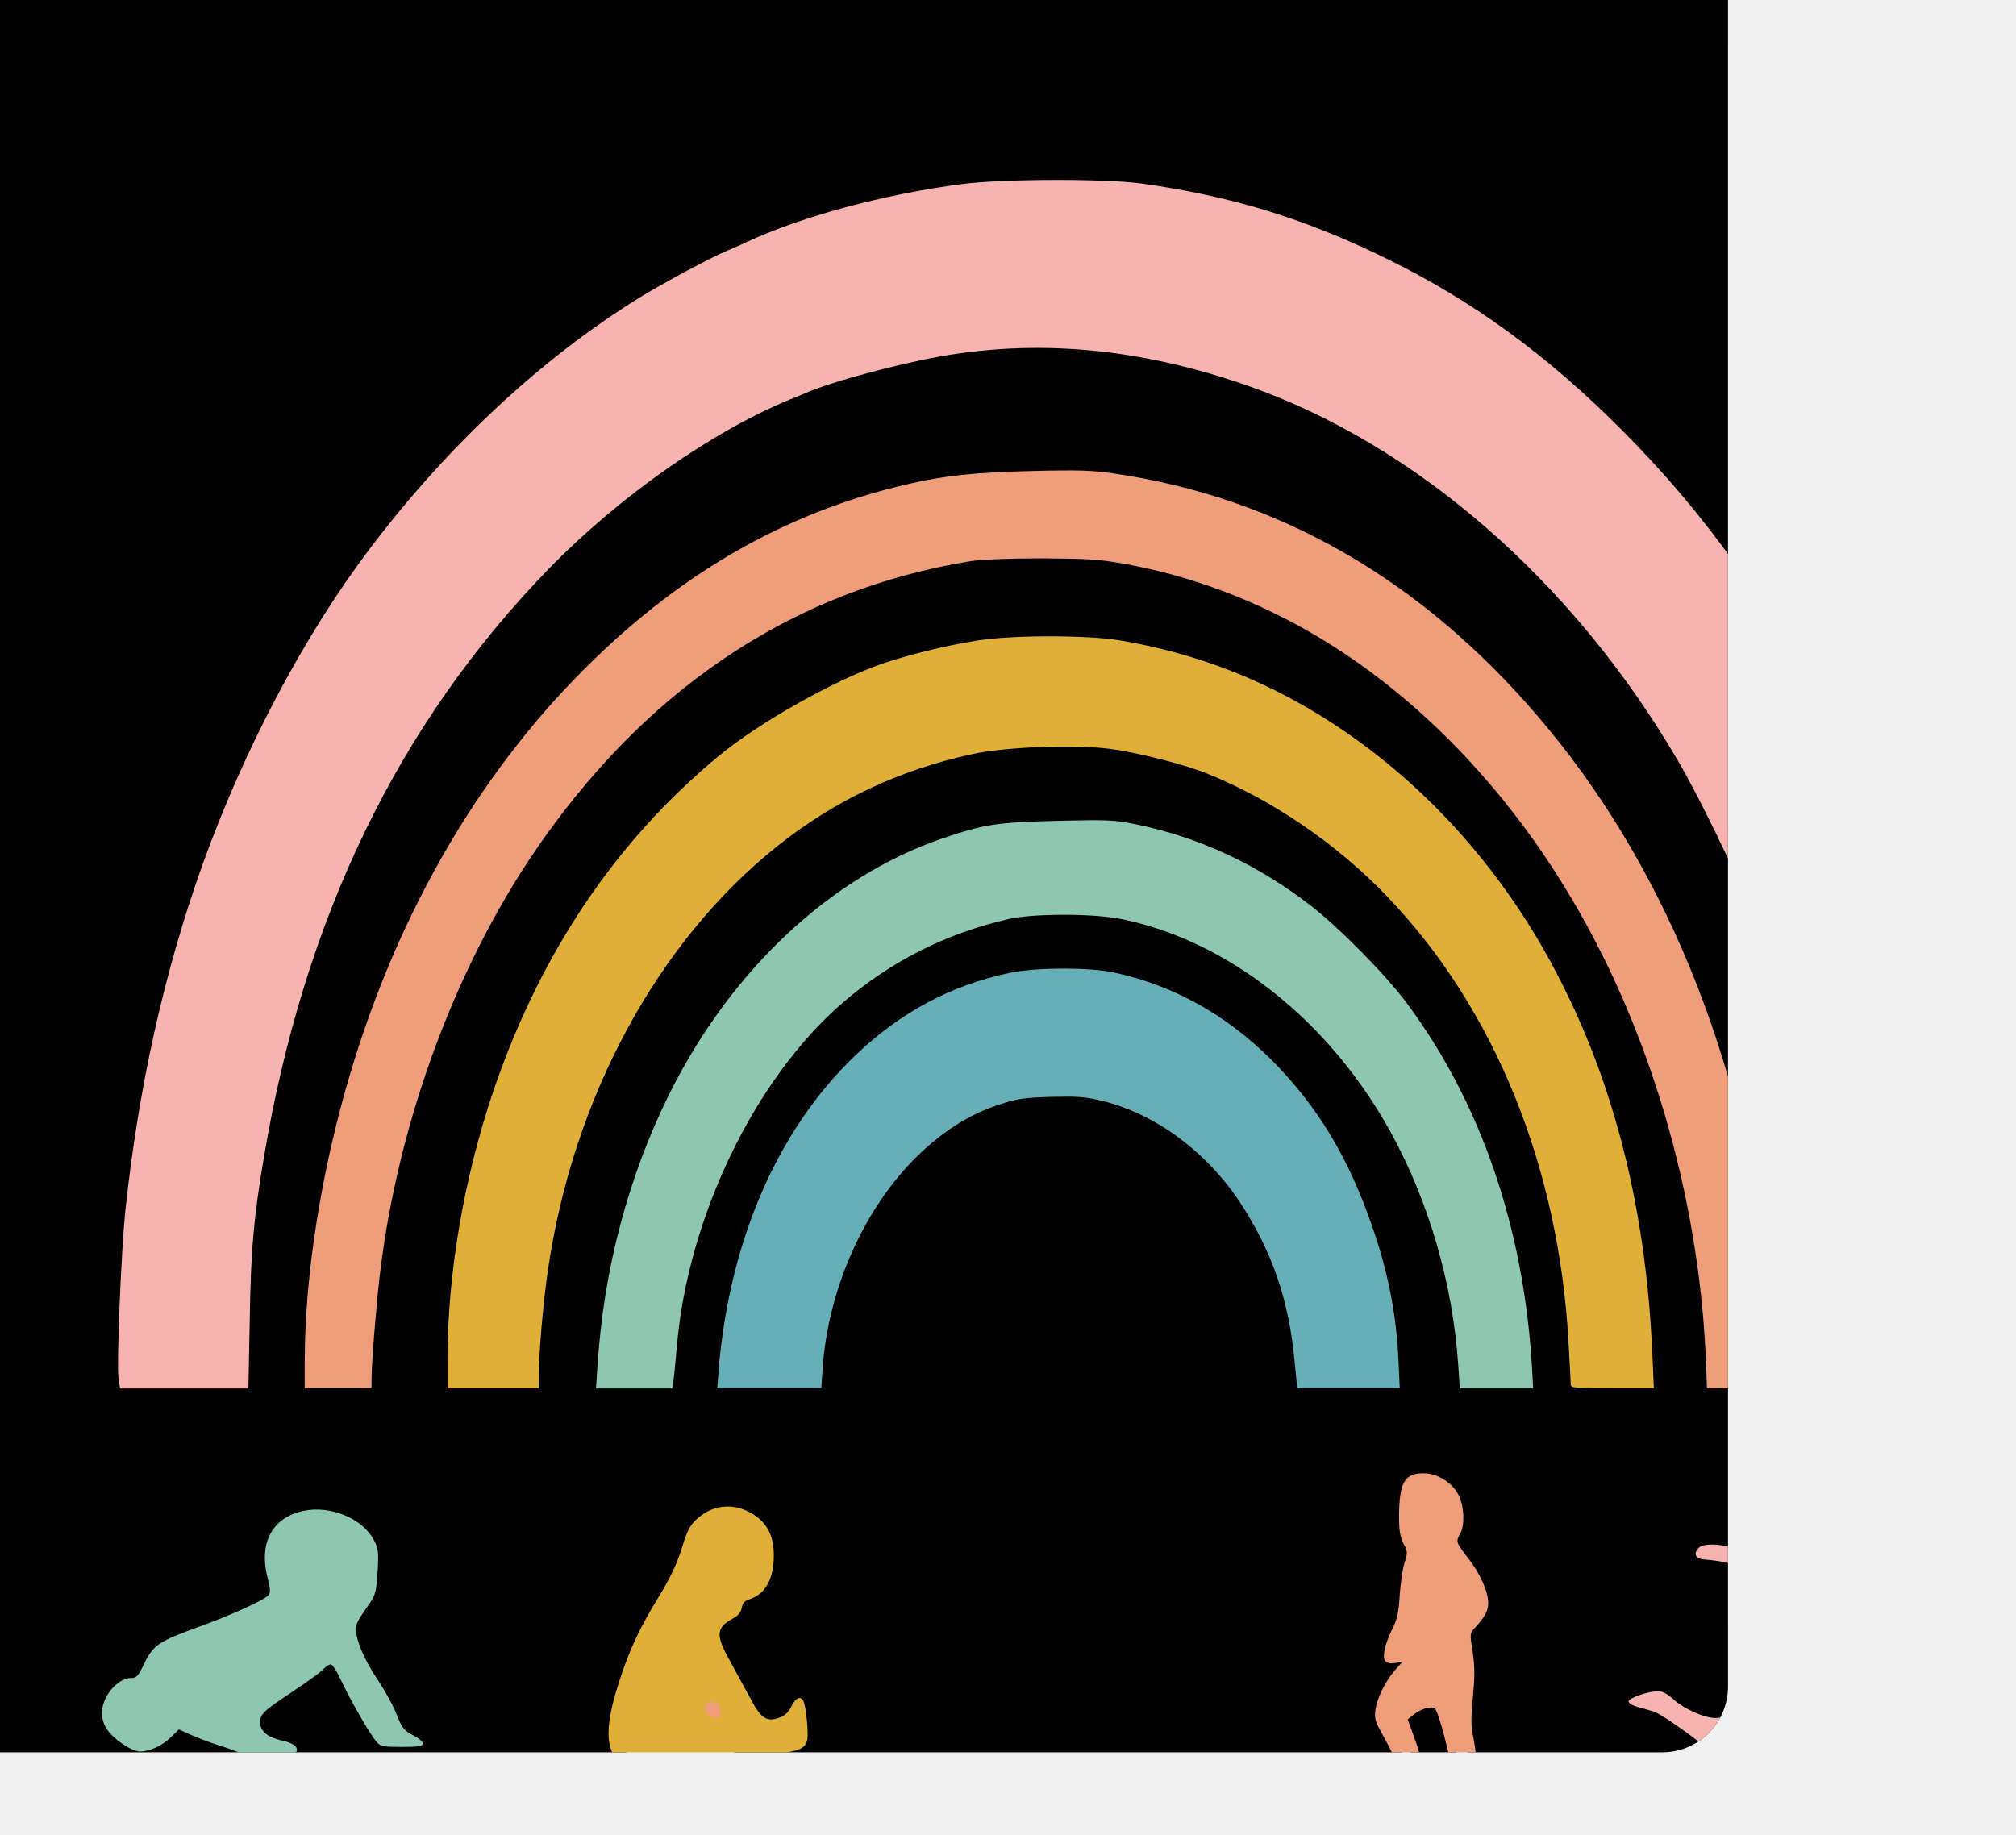
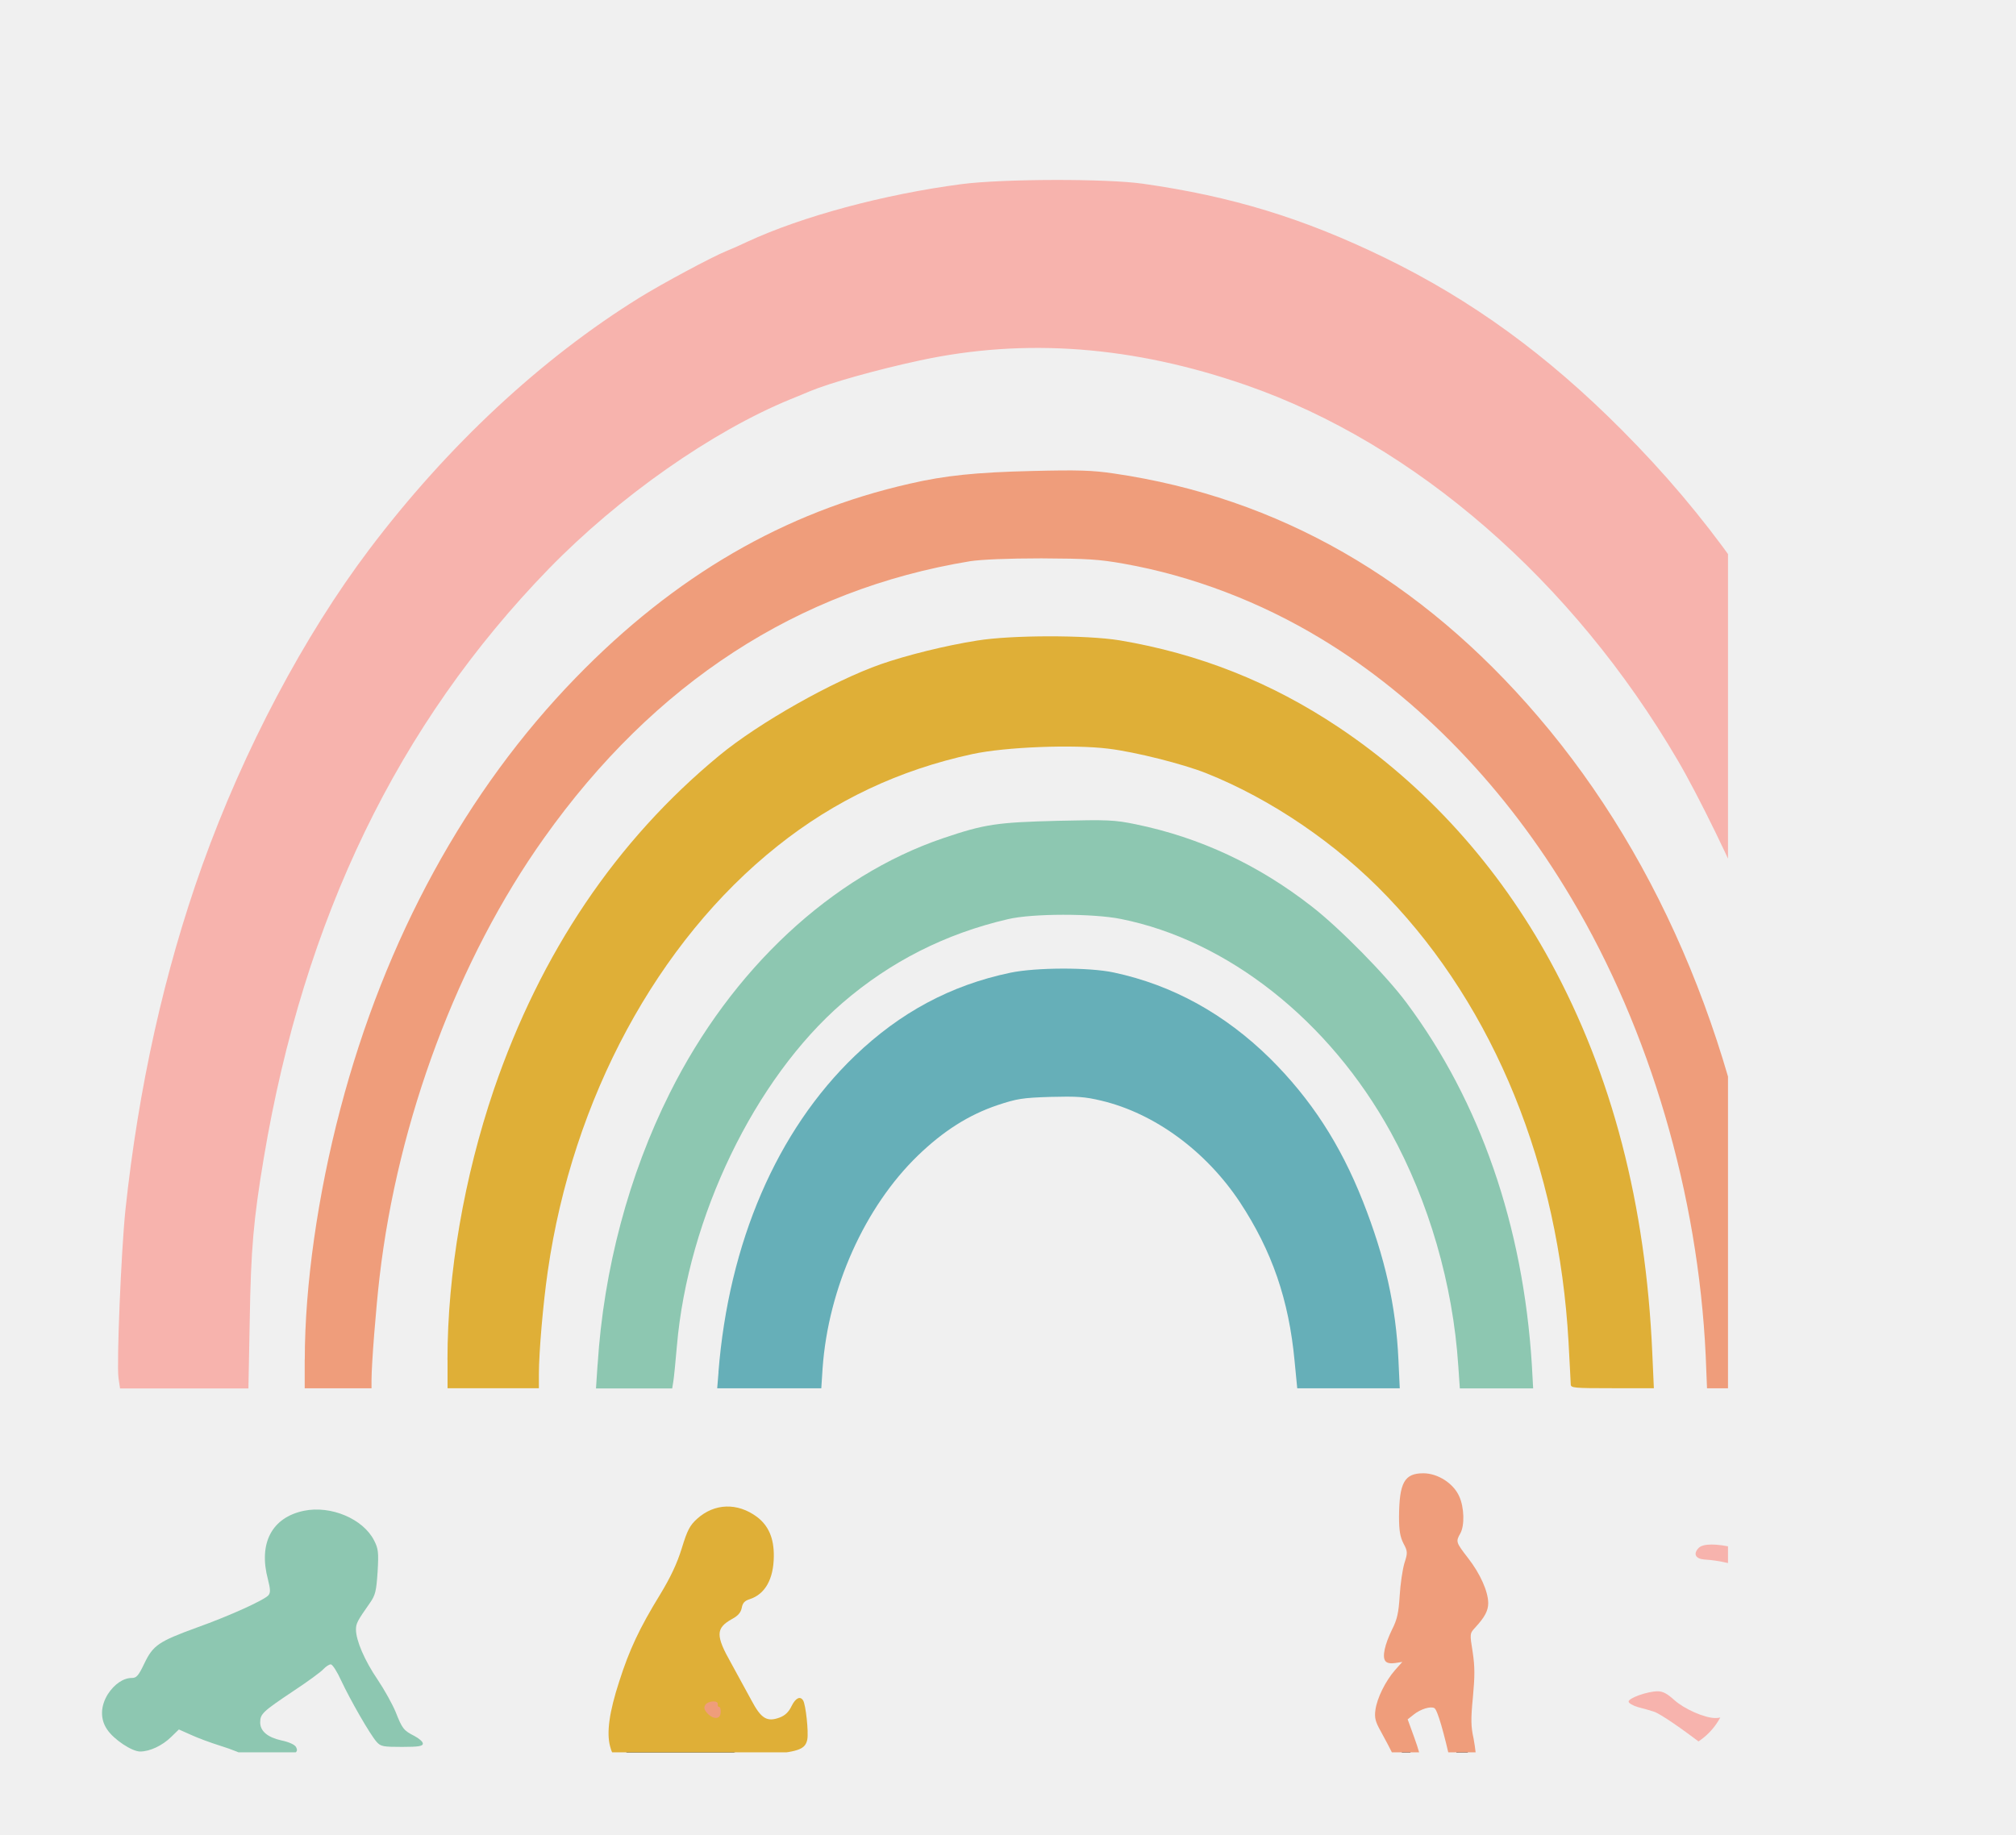
<svg xmlns="http://www.w3.org/2000/svg" viewBox="35 10 245 223" fill="none">
-   <rect width="245" height="223" fill="#ffffff" rx="16" />
  <g clip-path="url(#a)">
-     <path d="M0 121.33V0H156H312V121.33V242.66H156H0V121.33ZM213.74 226.47C213.71 225.33 213.47 223.33 213.23 222.06C212.85 220.06 212.82 219.24 213.09 216.24C213.31 213.94 213.31 212.37 213.14 211.66C213 211.06 212.87 209.9 212.87 209.06C212.87 207.87 212.98 207.43 213.41 207.06C213.73 206.79 214.22 206.17 214.52 205.68C215.03 204.81 215.03 204.81 214.49 203.35C214.19 202.56 213.35 201.13 212.59 200.18C211.1 198.23 210.86 197.07 211.67 195.49C212.48 193.89 211.53 191.73 209.48 190.53C207.26 189.2 206.15 190.1 205.9 193.45C205.76 195.18 205.82 195.67 206.36 196.73C207.01 198.11 207.01 198.68 206.25 201.9C206.03 202.96 205.82 204.55 205.82 205.5C205.82 206.83 205.66 207.53 205.01 208.8C203.93 210.91 203.95 211.24 205.15 211.24C206.04 211.24 206.1 211.29 206.1 212.08C206.1 212.65 205.83 213.24 205.29 213.87C204.23 215.06 203.12 217.26 203.12 218.15C203.12 218.56 203.55 219.61 204.07 220.51C205.51 222.92 205.83 223.9 205.83 225.52C205.83 226.77 205.91 226.98 206.26 226.85C206.5 226.77 206.8 226.69 206.96 226.69C207.39 226.69 206.96 224.41 206.07 221.98C205.01 219.08 205.04 218.24 206.18 217.43C206.86 216.94 207.4 216.81 208.67 216.81H210.3L210.79 218.3C211.49 220.36 212.88 226.78 212.88 227.89C212.88 228.65 212.96 228.78 213.37 228.7C213.78 228.59 213.83 228.29 213.75 226.48L213.74 226.47ZM124.04 223.03C124.72 222.84 126.48 222.54 127.97 222.41C129.46 222.25 131 221.98 131.44 221.79C132.12 221.49 132.17 221.36 132.17 219.81C132.14 218.51 132.09 218.27 131.87 218.65C131.49 219.3 130 219.92 128.81 219.92C127.1 219.92 126.56 219.51 125.48 217.48C124.91 216.42 123.8 214.42 123.04 213.01C121.77 210.76 121.6 210.33 121.6 208.89C121.6 207.02 121.74 206.78 123.12 205.99C123.88 205.58 124.2 205.18 124.31 204.64C124.42 204.04 124.66 203.77 125.26 203.58C126.34 203.23 126.97 202.66 127.62 201.39C129.03 198.65 127.51 195.27 124.4 194.24C123.21 193.83 121.83 194.27 120.53 195.43C119.64 196.24 119.34 196.81 118.66 199.03C118.09 200.87 117.28 202.58 116.03 204.64C113.54 208.76 112.59 210.71 111.32 214.36C110.02 218.18 109.61 220.32 109.99 221.67C110.29 222.73 110.83 223.05 112.81 223.4C114.54 223.7 122.67 223.43 124.05 223.02L124.04 223.03Z" fill="#000000" />
+     <path d="M213.74 226.47C213.71 225.33 213.47 223.33 213.23 222.06C212.85 220.06 212.82 219.24 213.09 216.24C213.31 213.94 213.31 212.37 213.14 211.66C213 211.06 212.87 209.9 212.87 209.06C212.87 207.87 212.98 207.43 213.41 207.06C213.73 206.79 214.22 206.17 214.52 205.68C215.03 204.81 215.03 204.81 214.49 203.35C214.19 202.56 213.35 201.13 212.59 200.18C211.1 198.23 210.86 197.07 211.67 195.49C212.48 193.89 211.53 191.73 209.48 190.53C207.26 189.2 206.15 190.1 205.9 193.45C205.76 195.18 205.82 195.67 206.36 196.73C207.01 198.11 207.01 198.68 206.25 201.9C206.03 202.96 205.82 204.55 205.82 205.5C205.82 206.83 205.66 207.53 205.01 208.8C203.93 210.91 203.95 211.24 205.15 211.24C206.04 211.24 206.1 211.29 206.1 212.08C206.1 212.65 205.83 213.24 205.29 213.87C204.23 215.06 203.12 217.26 203.12 218.15C203.12 218.56 203.55 219.61 204.07 220.51C205.51 222.92 205.83 223.9 205.83 225.52C205.83 226.77 205.91 226.98 206.26 226.85C206.5 226.77 206.8 226.69 206.96 226.69C207.39 226.69 206.96 224.41 206.07 221.98C205.01 219.08 205.04 218.24 206.18 217.43C206.86 216.94 207.4 216.81 208.67 216.81H210.3L210.79 218.3C211.49 220.36 212.88 226.78 212.88 227.89C212.88 228.65 212.96 228.78 213.37 228.7C213.78 228.59 213.83 228.29 213.75 226.48L213.74 226.47ZM124.04 223.03C124.72 222.84 126.48 222.54 127.97 222.41C129.46 222.25 131 221.98 131.44 221.79C132.12 221.49 132.17 221.36 132.17 219.81C132.14 218.51 132.09 218.27 131.87 218.65C131.49 219.3 130 219.92 128.81 219.92C127.1 219.92 126.56 219.51 125.48 217.48C124.91 216.42 123.8 214.42 123.04 213.01C121.77 210.76 121.6 210.33 121.6 208.89C121.6 207.02 121.74 206.78 123.12 205.99C123.88 205.58 124.2 205.18 124.31 204.64C124.42 204.04 124.66 203.77 125.26 203.58C126.34 203.23 126.97 202.66 127.62 201.39C129.03 198.65 127.51 195.27 124.4 194.24C123.21 193.83 121.83 194.27 120.53 195.43C119.64 196.24 119.34 196.81 118.66 199.03C118.09 200.87 117.28 202.58 116.03 204.64C113.54 208.76 112.59 210.71 111.32 214.36C110.02 218.18 109.61 220.32 109.99 221.67C110.29 222.73 110.83 223.05 112.81 223.4C114.54 223.7 122.67 223.43 124.05 223.02L124.04 223.03Z" fill="#000000" />
    <path d="M242.48 222.49C239.37 220.08 236.71 218.27 235.98 218.05C235.57 217.91 234.71 217.67 234.08 217.51C233.43 217.32 232.92 217.02 232.92 216.83C232.92 216.4 235.22 215.58 236.47 215.58C237.09 215.58 237.63 215.88 238.47 216.64C239.66 217.72 242.15 218.83 243.45 218.83C244.91 218.83 245.16 218.15 245.4 213.66C245.59 210.38 245.81 209 246.46 206.73C247.41 203.43 247.52 201.26 246.81 200.64C246.32 200.23 243.94 199.66 242.12 199.56C241.04 199.48 240.74 198.86 241.44 198.15C241.98 197.61 243.58 197.61 245.77 198.12C246.66 198.34 248.21 198.53 249.24 198.53H251.05V197.64C251.05 197.15 251.32 196.2 251.67 195.55C252.13 194.57 252.48 194.25 253.35 193.98C254.76 193.49 256.36 193.74 257.2 194.52C258.26 195.52 258.96 197.09 258.77 198.04C258.61 198.74 258.63 198.83 259.07 198.72C259.37 198.64 259.99 198.48 260.48 198.4C260.97 198.29 262.27 197.8 263.38 197.29C264.52 196.78 265.82 196.37 266.39 196.37H267.39L266.77 197.05C266.26 197.62 260.16 200.79 258.51 201.36C257.51 201.71 254.07 206.78 254.04 207.91C254.04 208.97 254.53 209.1 258.4 209.1H262.11L262.95 210.16C263.93 211.41 267.5 213.92 268.58 214.14C269.18 214.25 269.5 214.14 269.99 213.6C270.37 213.22 270.94 212.9 271.32 212.9C271.89 212.9 271.94 212.98 271.78 213.63C271.48 214.85 270.45 216.77 269.94 217.07C269.59 217.31 269.21 217.23 268.31 216.72C263.68 214.12 262.95 213.85 260.67 213.85C259.48 213.85 257.09 214.01 255.39 214.2C251.79 214.61 251.98 214.5 249.73 218.32C248.97 219.59 247.81 221.33 247.13 222.19C245.53 224.22 244.77 224.28 242.47 222.51L242.48 222.49Z" fill="#F7B3AD" />
    <path d="M49.4 177.48C49.16 175.8 49.72 162.15 50.24 157.09C51.84 142.14 54.95 128.14 59.58 115.19C64.64 101.08 71.96 87.27 79.87 76.79C89.4 64.17 100.78 53.58 112.7 46.19C115.49 44.46 121.56 41.21 123.24 40.53C123.92 40.26 125.08 39.74 125.81 39.39C132.47 36.3 142.41 33.62 151.86 32.38C156.87 31.73 169.46 31.7 173.88 32.33C184.74 33.87 193.41 36.53 203.27 41.32C213.86 46.47 223.04 53.16 232.11 62.28C242.46 72.68 250.17 83.59 257.3 97.79C268.43 120.03 274.63 147.11 274.63 173.57V178.77H266.1H257.57L257.73 174.79C258.41 159.24 254.26 137.28 247.41 119.87C245.7 115.51 241.34 106.57 238.88 102.4C226.1 80.57 206.95 63.94 186.45 56.82C172.72 52.05 159.61 51.05 146.8 53.81C141.49 54.95 135.83 56.55 133.39 57.57C132.96 57.76 131.9 58.19 131.09 58.52C121.56 62.42 110.24 70.36 101.7 79.13C83.36 98.01 71.94 121.65 67.06 150.74C65.81 158.21 65.49 161.82 65.35 170.46L65.19 178.77H57.39H49.59L49.4 177.5V177.48Z" fill="#F7B3AD" />
    <path d="M111.99 224.25C109.88 223.82 109.47 223.55 109.15 222.3C108.69 220.62 109.04 218.1 110.26 214.36C111.48 210.54 112.72 207.89 115.22 203.82C116.47 201.76 117.28 200.06 117.85 198.21C118.53 195.99 118.83 195.42 119.72 194.61C121.83 192.71 124.62 192.63 126.98 194.37C128.39 195.43 129.07 196.97 129.04 199.19C129.01 201.95 127.98 203.79 126.09 204.39C125.49 204.58 125.25 204.85 125.14 205.45C125.03 205.99 124.71 206.4 123.95 206.8C121.97 207.91 121.95 208.8 123.87 212.19C124.63 213.6 125.74 215.6 126.31 216.66C127.5 218.91 128.21 219.34 129.75 218.77C130.4 218.53 130.86 218.09 131.19 217.39C131.68 216.39 132.25 216.12 132.6 216.69C132.92 217.18 133.28 220.54 133.11 221.43C132.89 222.57 132.13 222.89 128.8 223.22C127.31 223.36 125.55 223.63 124.87 223.84C123.46 224.27 113.68 224.57 112.01 224.25H111.99Z" fill="#DFAF37" />
    <path d="M89.38 175.31C89.38 164.75 91.41 153.07 95.01 142.46C100.72 125.78 109.88 112.18 122.42 101.83C127.24 97.85 136.26 92.76 142.06 90.73C145.15 89.65 149.97 88.45 153.76 87.86C157.96 87.18 167 87.18 171.04 87.83C180.74 89.46 189.46 92.92 197.66 98.39C208.22 105.43 217.11 115.29 223.42 126.88C230.92 140.64 235.01 156.4 235.8 174.49L235.99 178.74H230.95C226.32 178.74 225.89 178.71 225.89 178.28C225.89 178.01 225.75 175.68 225.62 173.13C224.43 151.82 216.63 132.59 203.6 118.99C197.48 112.57 189.44 107.1 181.53 103.96C178.71 102.85 173 101.41 169.75 101.01C165.47 100.47 157.18 100.79 153.17 101.66C144.29 103.58 136.43 107.29 129.47 112.85C114.87 124.47 104.58 143.56 101.57 164.52C101 168.42 100.49 174.41 100.49 177.03V178.74H94.94H89.39V175.3L89.38 175.31Z" fill="#DFAF37" />
    <path d="M211.11 229.37C211 229.21 211.16 228.8 211.49 228.48L212.06 227.86L211.38 224.64C210.51 220.71 209.7 217.84 209.32 217.63C208.89 217.36 207.64 217.74 206.83 218.39L206.07 218.99L206.86 221.16C207.84 223.81 208.46 226.9 208.11 227.23C207.73 227.58 204.56 228.61 203.83 228.61C202.67 228.61 202.69 228.04 203.91 227.01C205.51 225.6 205.48 225.36 202.75 220.35C202.15 219.27 202.02 218.78 202.15 217.86C202.34 216.42 203.37 214.34 204.53 213.01L205.42 212.01L204.53 212.15C203.99 212.23 203.53 212.15 203.37 211.91C202.94 211.42 203.29 209.88 204.18 208.06C204.8 206.84 204.97 206.03 205.1 203.97C205.18 202.56 205.45 200.77 205.67 200.02C206.08 198.75 206.08 198.58 205.56 197.61C205.15 196.8 205.02 196.01 205.02 194.36C205.05 190.22 205.67 189.08 207.97 189.08C209.73 189.08 211.63 190.3 212.33 191.87C212.95 193.22 213.01 195.42 212.47 196.39C211.9 197.39 211.93 197.47 213.42 199.4C214.88 201.27 215.86 203.46 215.86 204.87C215.86 205.79 215.43 206.58 214.29 207.82C213.61 208.55 213.61 208.58 213.97 210.8C214.24 212.59 214.24 213.72 214 216.3C213.73 219.01 213.76 219.88 214.08 221.31C214.27 222.29 214.54 224.48 214.62 226.21C214.78 229.32 214.78 229.38 214.16 229.54C213.18 229.81 211.32 229.73 211.13 229.4L211.11 229.37Z" fill="#EF9D7B" />
    <path d="M120.95 218.24C120.57 217.81 120.52 217.56 120.71 217.24C121.03 216.73 122.31 216.64 122.23 217.16C122.18 217.32 122.26 217.48 122.39 217.48C122.53 217.48 122.61 217.78 122.58 218.16C122.55 219 121.71 219.05 120.95 218.24Z" fill="#EF9D7B" />
    <path d="M72.04 175.26C72.04 166.3 73.61 155.22 76.37 144.76C81.81 124.07 91.67 106.06 105 92.35C117 80 130.3 72.25 145.57 68.79C149.79 67.81 153.59 67.41 160.41 67.25C166.04 67.11 167.78 67.17 170.35 67.55C190.36 70.47 207.64 80.39 221.92 97.1C237.06 114.79 246.73 138.32 249.84 164.94C250.08 166.94 250.35 170.87 250.44 173.69L250.6 178.75H246.54H242.45L242.29 174.77C241.37 155.19 235.52 135.23 225.96 119.17C218.05 105.82 207.44 94.82 195.57 87.65C188.15 83.15 179.86 79.99 171.57 78.52C168.54 77.98 167.13 77.9 161.55 77.87C157.43 77.87 154.26 78.01 152.88 78.22C131.97 81.66 114.5 93.01 101.12 111.86C90.67 126.54 83.35 146.12 81.13 165.21C80.7 168.87 80.15 175.8 80.15 177.75V178.75H76.09H72.03V175.26H72.04Z" fill="#EF9D7B" />
    <path d="M65.27 223.57C64.59 223.22 63.05 222.59 61.83 222.22C60.61 221.84 58.99 221.24 58.2 220.87L56.74 220.22L55.79 221.14C54.71 222.2 53.19 222.9 52.03 222.9C51.03 222.9 48.83 221.44 48.02 220.22C47.15 218.95 47.21 217.38 48.1 215.94C48.91 214.69 50 213.96 51.02 213.96C51.59 213.96 51.83 213.69 52.54 212.2C53.6 209.98 54.3 209.52 58.9 207.84C62.94 206.4 67.13 204.48 67.62 203.91C67.89 203.59 67.86 203.18 67.57 202.01C66.38 197.6 68.03 194.45 71.93 193.64C75.21 192.96 79.13 194.62 80.46 197.24C80.97 198.24 81.03 198.65 80.89 201.06C80.73 203.42 80.62 203.88 79.97 204.82C78.43 207.01 78.26 207.34 78.26 208.07C78.26 209.4 79.32 211.86 80.89 214.16C81.73 215.41 82.7 217.17 83.08 218.09C83.89 220.15 84.06 220.34 85.36 221.01C85.93 221.31 86.39 221.71 86.39 221.93C86.39 222.25 85.9 222.34 83.87 222.34C81.59 222.34 81.27 222.29 80.78 221.74C79.99 220.87 77.56 216.62 76.47 214.29C75.98 213.21 75.41 212.31 75.2 212.31C74.98 212.31 74.6 212.58 74.31 212.88C74.04 213.2 72.33 214.45 70.55 215.62C66.95 218.03 66.62 218.33 66.62 219.36C66.62 220.42 67.51 221.17 69.19 221.55C70.11 221.74 70.82 222.06 70.98 222.36C71.3 222.98 70.98 223.2 69.06 223.61C68.25 223.77 67.33 223.99 67.03 224.07C66.71 224.15 65.97 223.96 65.27 223.56V223.57Z" fill="#8DC7B1" />
    <path d="M107.63 175.85C108.36 164.29 111.42 152.8 116.4 142.86C123.9 127.83 136.06 116.48 149.63 111.88C154.67 110.17 156.16 109.96 163.58 109.77C169.67 109.63 170.43 109.66 173.06 110.2C180.81 111.8 187.9 115.1 194.4 120.17C197.73 122.74 203.45 128.54 205.94 131.9C214.88 143.9 220.1 158.98 221.16 175.86L221.32 178.76H216.88H212.41L212.22 176C211.57 166.09 208.64 156.04 204.01 147.62C196.54 134.05 184.21 124.3 171.21 121.7C167.82 121.02 160.43 121.02 157.48 121.73C149.9 123.49 143.21 126.88 137.38 131.91C126.74 141.12 118.61 157.91 117.26 173.62C117.1 175.49 116.91 177.41 116.83 177.9L116.69 178.77H112.06H107.43L107.62 175.87L107.63 175.85Z" fill="#8DC7B1" />
    <path d="M122.31 176.8C123.56 161.04 129.41 147.44 138.89 138.34C144.39 133.06 150.56 129.75 157.77 128.24C160.86 127.59 167.33 127.56 170.36 128.21C177.48 129.73 183.82 133.22 189.35 138.66C194.31 143.59 197.88 149.06 200.64 156.05C203.32 162.85 204.65 168.75 204.95 175.31L205.11 178.75H198.88H192.65L192.33 175.45C191.63 167.98 189.59 162.07 185.67 156.11C181.55 149.91 175.32 145.33 168.85 143.79C166.82 143.3 165.84 143.25 162.65 143.33C159.24 143.44 158.59 143.55 156.23 144.33C152.71 145.52 149.65 147.47 146.56 150.45C140.09 156.71 135.67 166.56 134.97 176.29L134.81 178.75H128.47H122.16L122.32 176.8H122.31Z" fill="#66AFB8" />
  </g>
  <defs>
    <clipPath id="a">
      <rect width="245" height="223" fill="white" rx="8" />
    </clipPath>
  </defs>
</svg>
